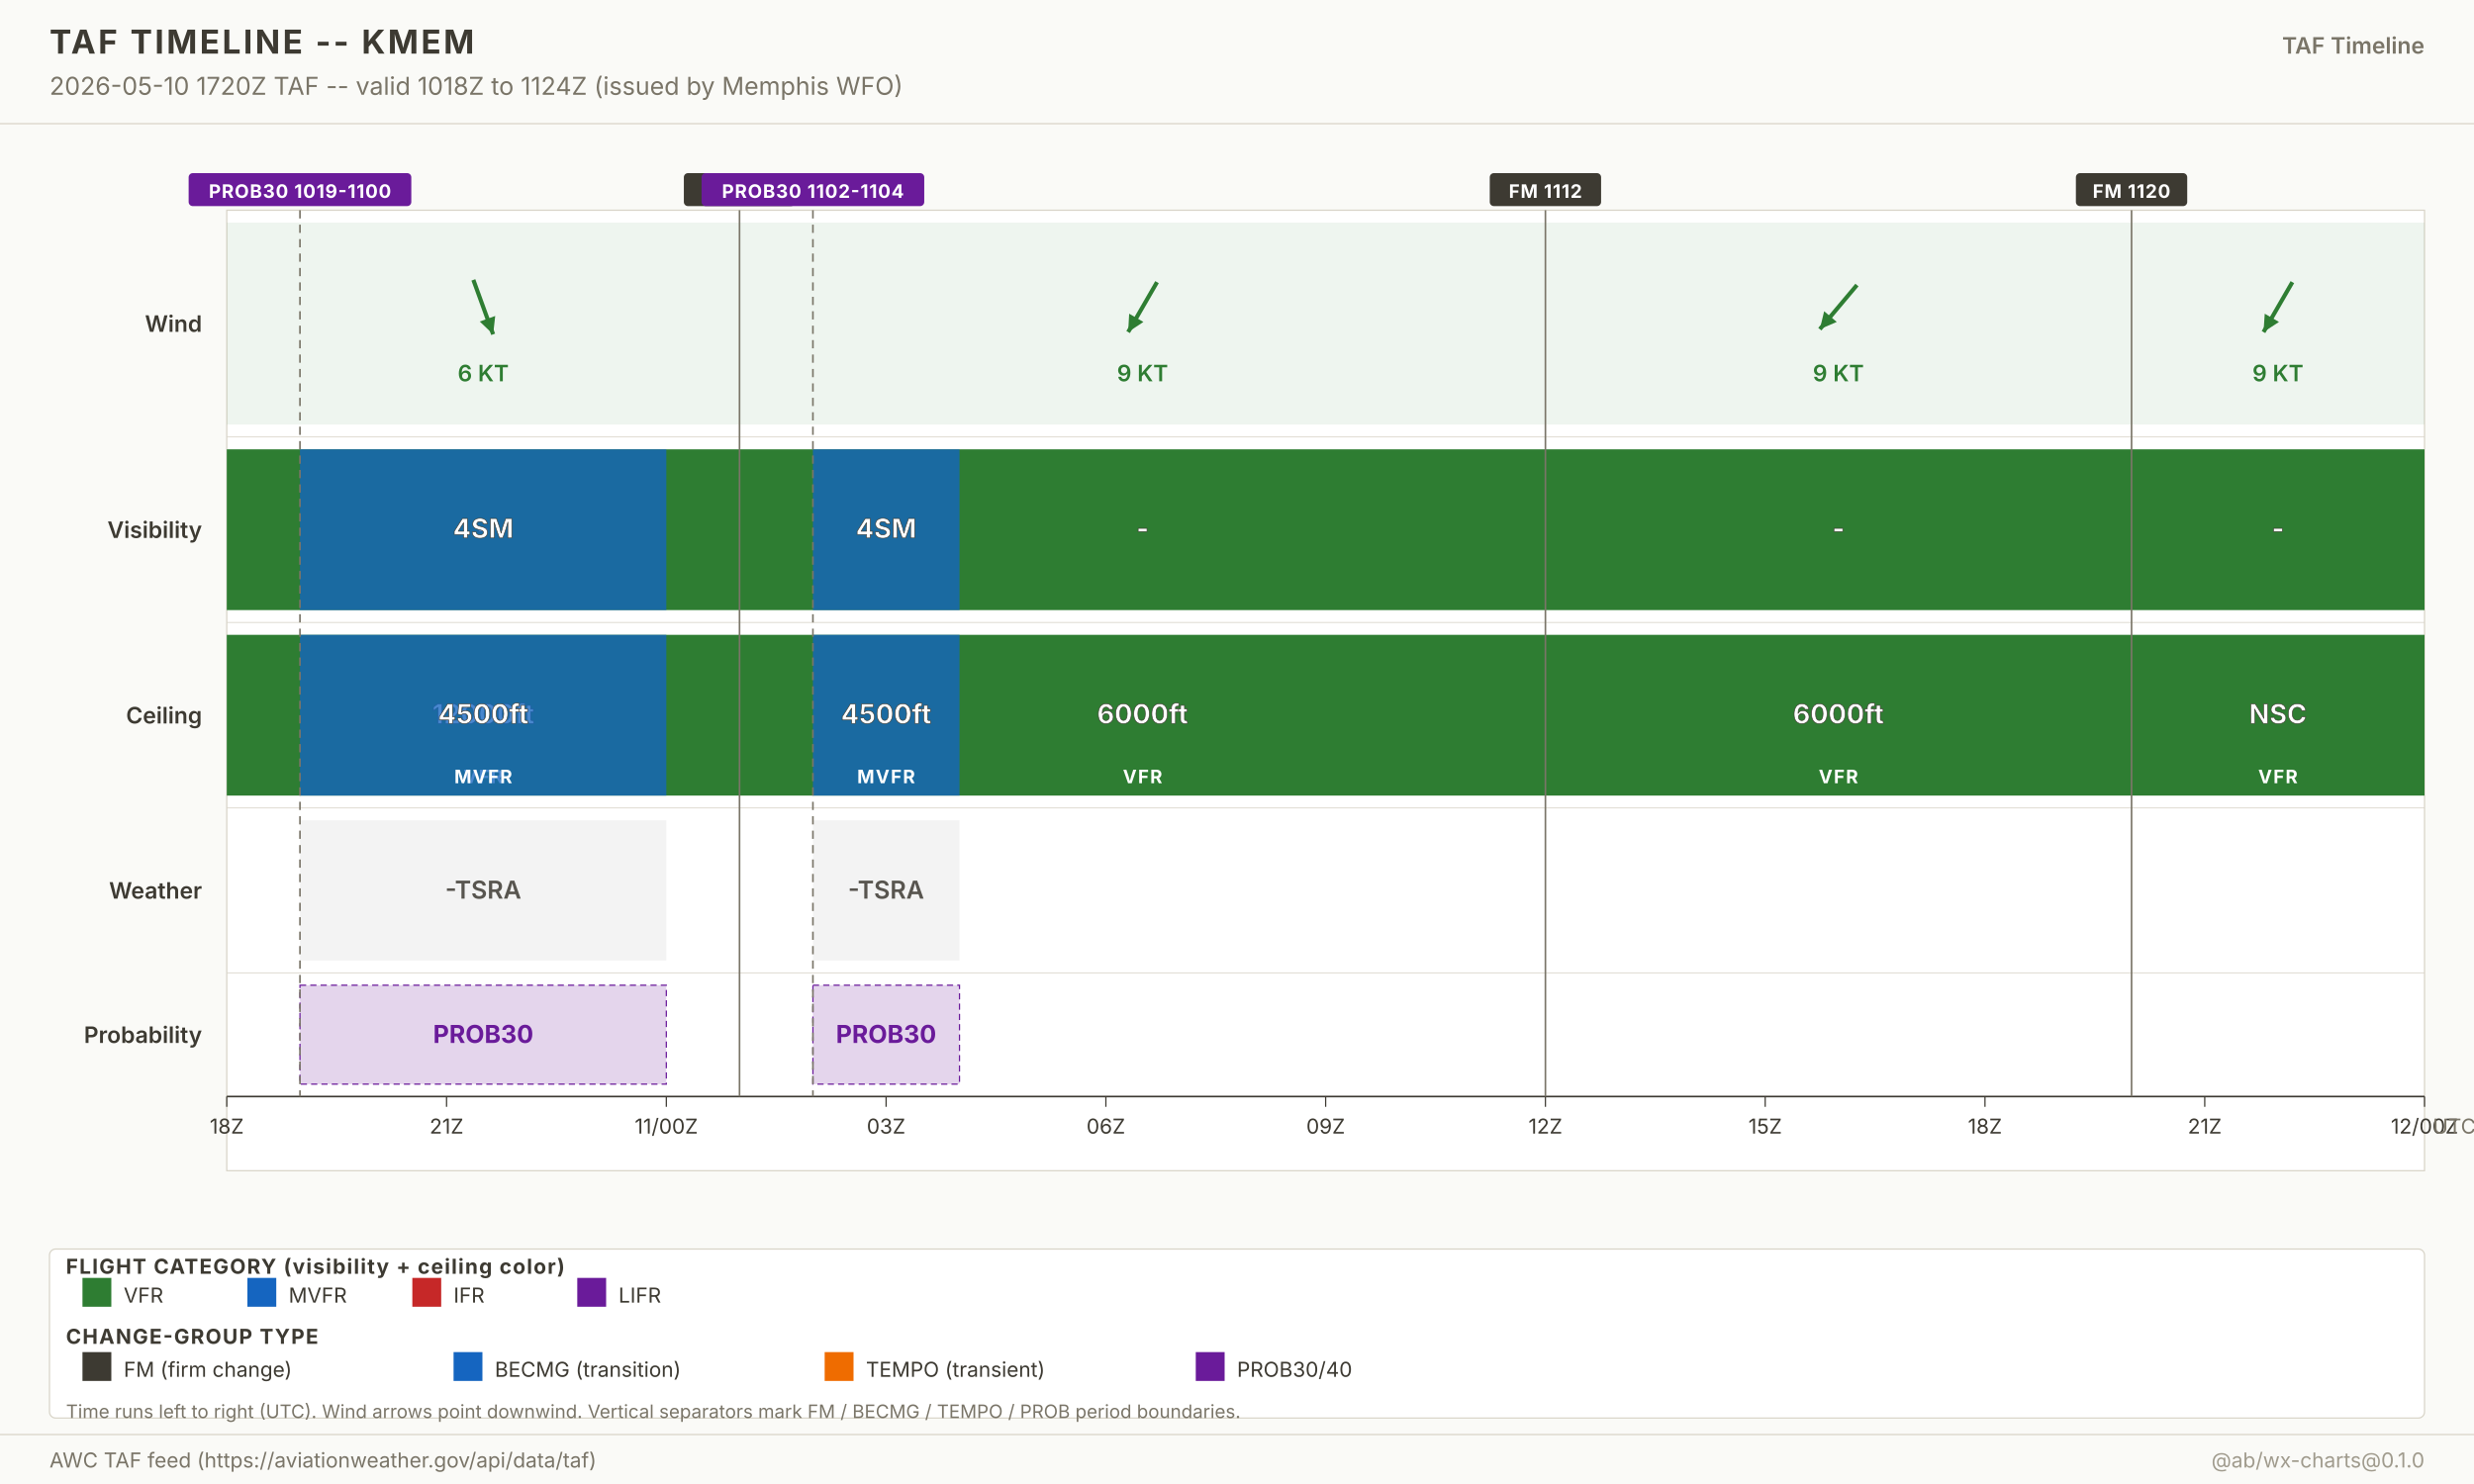
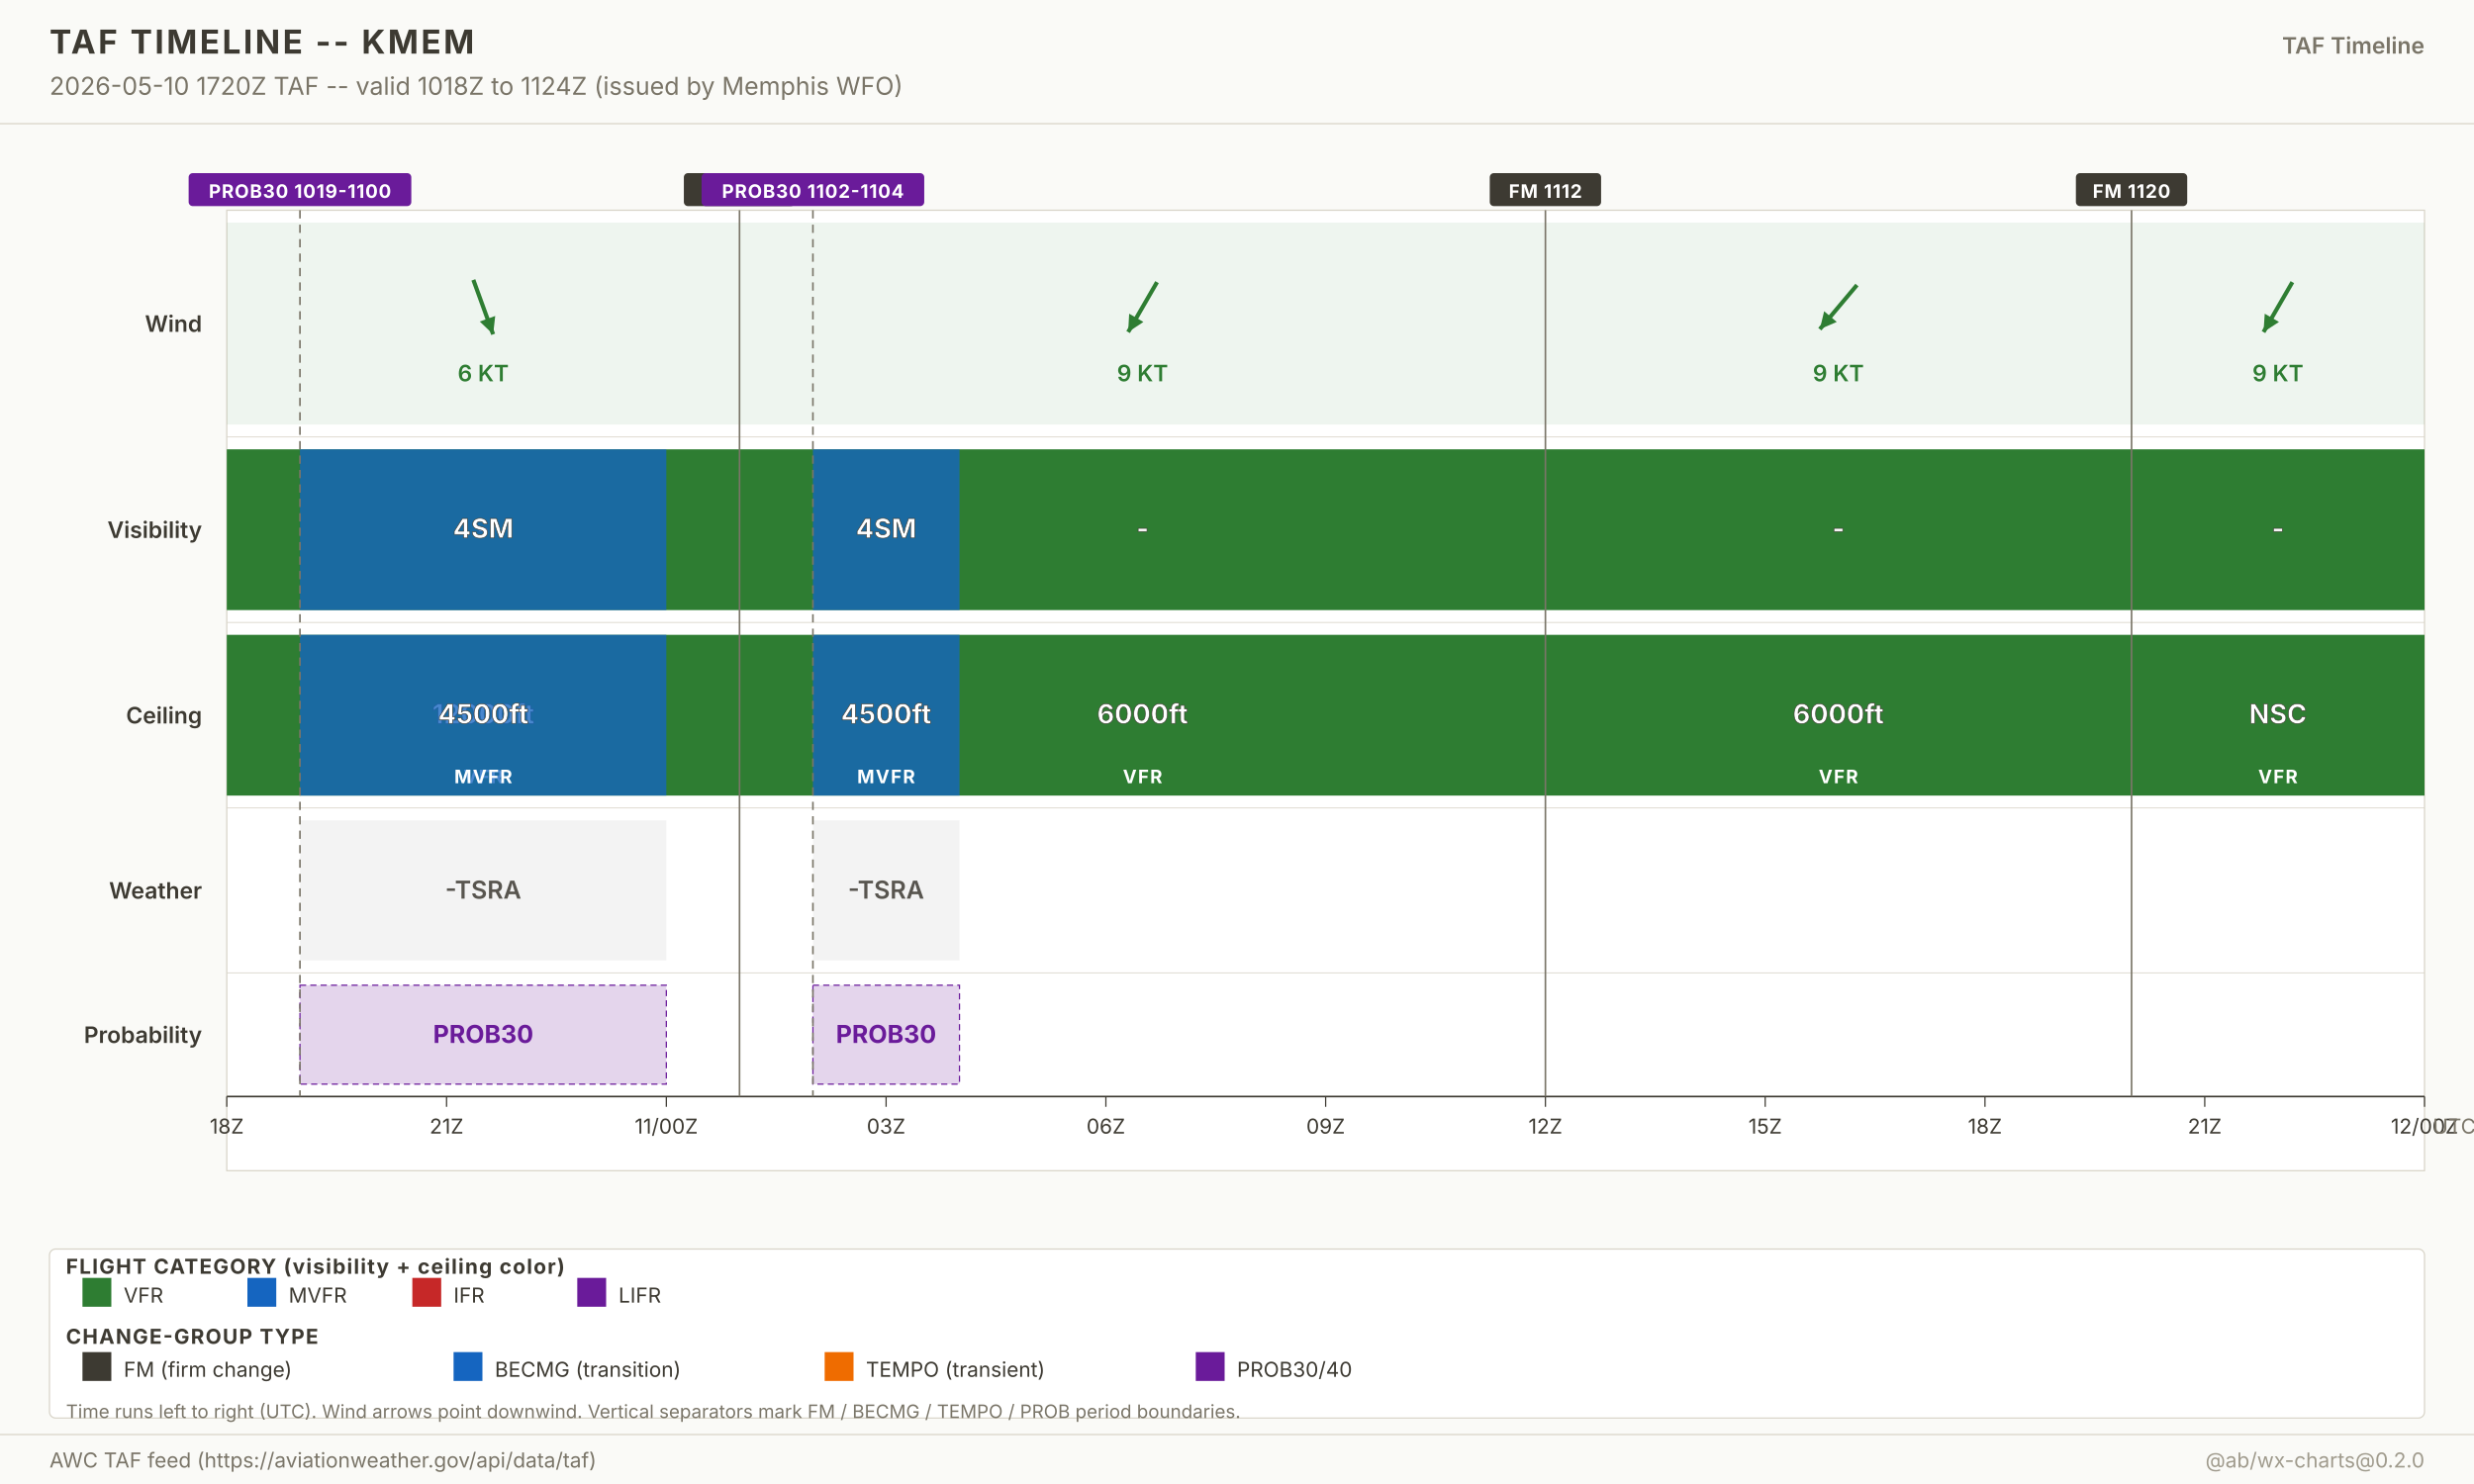
<svg xmlns="http://www.w3.org/2000/svg" width="1200" height="720" viewBox="0 0 1200 720" font-family="-apple-system, system-ui, sans-serif">
  <g class="layer-background">
    <rect x="0" y="0" width="1200" height="720" fill="#fafaf7" />
  </g>
  <g class="layer-graticule" />
+   <g class="layer-north-america-context" />
  <g class="layer-basemap-fill" />
  <g class="layer-basemap-borders" />
  <g class="layer-raster-overlay" />
  <g class="layer-basemap-re-stroke" />
  <g class="layer-vector-symbology">
    <g class="timeline-plot">
      <rect x="110" y="102" width="1066" height="466" fill="white" stroke="#d8d4c8" stroke-width="0.6" />
      <text x="98" y="161.0" text-anchor="end" font-size="11" font-weight="600" fill="#3d3a32">Wind</text>
      <rect x="110.0" y="108.0" width="248.7" height="98.0" fill="#2e7d32" fill-opacity="0.08" />
      <g opacity="1">
        <line x1="229.6" y1="135.8" x2="239.2" y2="162.2" stroke="#2e7d32" stroke-width="2" />
        <polygon points="239.2,162.2 232.7,156.0 240.2,153.3" fill="#2e7d32" />
      </g>
      <text x="234.4" y="185.0" text-anchor="middle" font-size="11" font-weight="600" fill="#2e7d32" opacity="1">6 KT</text>
      <rect x="358.7" y="108.0" width="390.9" height="98.0" fill="#2e7d32" fill-opacity="0.08" />
      <g opacity="1">
        <line x1="561.2" y1="136.9" x2="547.2" y2="161.1" stroke="#2e7d32" stroke-width="2" />
        <polygon points="547.2,161.1 547.7,152.2 554.6,156.2" fill="#2e7d32" />
      </g>
      <text x="554.2" y="185.0" text-anchor="middle" font-size="11" font-weight="600" fill="#2e7d32" opacity="1">9 KT</text>
      <rect x="749.6" y="108.0" width="284.3" height="98.0" fill="#2e7d32" fill-opacity="0.08" />
      <g opacity="1">
        <line x1="900.7" y1="138.3" x2="882.7" y2="159.7" stroke="#2e7d32" stroke-width="2" />
        <polygon points="882.7,159.7 884.8,151.0 890.9,156.2" fill="#2e7d32" />
      </g>
      <text x="891.7" y="185.0" text-anchor="middle" font-size="11" font-weight="600" fill="#2e7d32" opacity="1">9 KT</text>
      <rect x="1033.9" y="108.0" width="142.1" height="98.0" fill="#2e7d32" fill-opacity="0.08" />
      <g opacity="1">
        <line x1="1111.9" y1="136.9" x2="1097.9" y2="161.1" stroke="#2e7d32" stroke-width="2" />
        <polygon points="1097.9,161.1 1098.5,152.2 1105.4,156.2" fill="#2e7d32" />
      </g>
      <text x="1104.9" y="185.0" text-anchor="middle" font-size="11" font-weight="600" fill="#2e7d32" opacity="1">9 KT</text>
      <line x1="110" y1="212.0" x2="1176.0" y2="212.0" stroke="#d8d4c8" stroke-width="0.4" />
      <text x="98" y="261.0" text-anchor="end" font-size="11" font-weight="600" fill="#3d3a32">Visibility</text>
      <rect x="110.0" y="218.0" width="248.7" height="78.0" fill="#2e7d32" fill-opacity="1" />
      <text x="234.4" y="261.0" text-anchor="middle" font-size="13" font-weight="700" fill="white" stroke="#3d3a32" stroke-width="0.3">-</text>
      <rect x="145.5" y="218.0" width="177.7" height="78.0" fill="#1565c0" fill-opacity="0.78" />
      <text x="234.4" y="261.0" text-anchor="middle" font-size="13" font-weight="700" fill="white" stroke="#3d3a32" stroke-width="0.3">4SM</text>
      <rect x="358.7" y="218.0" width="390.9" height="78.0" fill="#2e7d32" fill-opacity="1" />
      <text x="554.2" y="261.0" text-anchor="middle" font-size="13" font-weight="700" fill="white" stroke="#3d3a32" stroke-width="0.3">-</text>
      <rect x="394.3" y="218.0" width="71.1" height="78.0" fill="#1565c0" fill-opacity="0.78" />
      <text x="429.8" y="261.0" text-anchor="middle" font-size="13" font-weight="700" fill="white" stroke="#3d3a32" stroke-width="0.3">4SM</text>
      <rect x="749.6" y="218.0" width="284.3" height="78.0" fill="#2e7d32" fill-opacity="1" />
      <text x="891.7" y="261.0" text-anchor="middle" font-size="13" font-weight="700" fill="white" stroke="#3d3a32" stroke-width="0.3">-</text>
      <rect x="1033.9" y="218.0" width="142.1" height="78.0" fill="#2e7d32" fill-opacity="1" />
      <text x="1104.9" y="261.0" text-anchor="middle" font-size="13" font-weight="700" fill="white" stroke="#3d3a32" stroke-width="0.3">-</text>
      <line x1="110" y1="302.0" x2="1176.0" y2="302.0" stroke="#d8d4c8" stroke-width="0.4" />
      <text x="98" y="351.0" text-anchor="end" font-size="11" font-weight="600" fill="#3d3a32">Ceiling</text>
      <rect x="110.0" y="308.0" width="248.7" height="78.0" fill="#2e7d32" fill-opacity="1" />
      <text x="234.4" y="351.0" text-anchor="middle" font-size="13" font-weight="700" fill="white" stroke="#3d3a32" stroke-width="0.3">12000ft</text>
      <text x="234.4" y="380.0" text-anchor="middle" font-size="9" font-weight="700" fill="white" letter-spacing="0.6">VFR</text>
      <rect x="145.5" y="308.0" width="177.7" height="78.0" fill="#1565c0" fill-opacity="0.78" />
      <text x="234.4" y="351.0" text-anchor="middle" font-size="13" font-weight="700" fill="white" stroke="#3d3a32" stroke-width="0.3">4500ft</text>
      <text x="234.4" y="380.0" text-anchor="middle" font-size="9" font-weight="700" fill="white" letter-spacing="0.6">MVFR</text>
      <rect x="358.7" y="308.0" width="390.9" height="78.0" fill="#2e7d32" fill-opacity="1" />
      <text x="554.2" y="351.0" text-anchor="middle" font-size="13" font-weight="700" fill="white" stroke="#3d3a32" stroke-width="0.3">6000ft</text>
      <text x="554.2" y="380.0" text-anchor="middle" font-size="9" font-weight="700" fill="white" letter-spacing="0.6">VFR</text>
      <rect x="394.3" y="308.0" width="71.1" height="78.0" fill="#1565c0" fill-opacity="0.78" />
      <text x="429.8" y="351.0" text-anchor="middle" font-size="13" font-weight="700" fill="white" stroke="#3d3a32" stroke-width="0.3">4500ft</text>
      <text x="429.8" y="380.0" text-anchor="middle" font-size="9" font-weight="700" fill="white" letter-spacing="0.6">MVFR</text>
      <rect x="749.6" y="308.0" width="284.3" height="78.0" fill="#2e7d32" fill-opacity="1" />
      <text x="891.7" y="351.0" text-anchor="middle" font-size="13" font-weight="700" fill="white" stroke="#3d3a32" stroke-width="0.3">6000ft</text>
      <text x="891.7" y="380.0" text-anchor="middle" font-size="9" font-weight="700" fill="white" letter-spacing="0.6">VFR</text>
      <rect x="1033.9" y="308.0" width="142.1" height="78.0" fill="#2e7d32" fill-opacity="1" />
      <text x="1104.9" y="351.0" text-anchor="middle" font-size="13" font-weight="700" fill="white" stroke="#3d3a32" stroke-width="0.3">NSC</text>
      <text x="1104.9" y="380.0" text-anchor="middle" font-size="9" font-weight="700" fill="white" letter-spacing="0.6">VFR</text>
      <line x1="110" y1="392.0" x2="1176.0" y2="392.0" stroke="#d8d4c8" stroke-width="0.4" />
      <text x="98" y="436.0" text-anchor="end" font-size="11" font-weight="600" fill="#3d3a32">Weather</text>
      <rect x="145.5" y="398.0" width="177.7" height="68.0" fill="#3d3a32" fill-opacity="0.06" />
      <text x="234.4" y="436.0" text-anchor="middle" font-size="12" font-weight="600" fill="#3d3a32" opacity="0.85">-TSRA</text>
      <rect x="394.3" y="398.0" width="71.1" height="68.0" fill="#3d3a32" fill-opacity="0.06" />
      <text x="429.8" y="436.0" text-anchor="middle" font-size="12" font-weight="600" fill="#3d3a32" opacity="0.85">-TSRA</text>
      <line x1="110" y1="472.0" x2="1176.0" y2="472.0" stroke="#d8d4c8" stroke-width="0.4" />
      <text x="98" y="506.0" text-anchor="end" font-size="11" font-weight="600" fill="#3d3a32">Probability</text>
      <rect x="145.5" y="478.0" width="177.7" height="48.0" fill="#6a1b9a" fill-opacity="0.18" stroke="#6a1b9a" stroke-width="0.6" stroke-dasharray="3,2" />
      <text x="234.4" y="506.0" text-anchor="middle" font-size="12" font-weight="700" fill="#6a1b9a">PROB30</text>
      <rect x="394.3" y="478.0" width="71.1" height="48.0" fill="#6a1b9a" fill-opacity="0.18" stroke="#6a1b9a" stroke-width="0.6" stroke-dasharray="3,2" />
      <text x="429.8" y="506.0" text-anchor="middle" font-size="12" font-weight="700" fill="#6a1b9a">PROB30</text>
      <line x1="110" y1="532.0" x2="1176.0" y2="532.0" stroke="#3d3a32" stroke-width="0.8" />
      <g class="time-axis">
        <line x1="110.0" y1="532.0" x2="110.0" y2="537.0" stroke="#3d3a32" stroke-width="0.6" />
        <text x="110.0" y="550.0" text-anchor="middle" font-size="10" fill="#3d3a32">18Z</text>
        <line x1="216.6" y1="532.0" x2="216.6" y2="537.0" stroke="#3d3a32" stroke-width="0.6" />
        <text x="216.6" y="550.0" text-anchor="middle" font-size="10" fill="#3d3a32">21Z</text>
        <line x1="323.2" y1="532.0" x2="323.2" y2="537.0" stroke="#3d3a32" stroke-width="0.6" />
        <text x="323.2" y="550.0" text-anchor="middle" font-size="10" fill="#3d3a32">11/00Z</text>
        <line x1="429.8" y1="532.0" x2="429.8" y2="537.0" stroke="#3d3a32" stroke-width="0.6" />
        <text x="429.8" y="550.0" text-anchor="middle" font-size="10" fill="#3d3a32">03Z</text>
        <line x1="536.4" y1="532.0" x2="536.4" y2="537.0" stroke="#3d3a32" stroke-width="0.6" />
        <text x="536.4" y="550.0" text-anchor="middle" font-size="10" fill="#3d3a32">06Z</text>
        <line x1="643.0" y1="532.0" x2="643.0" y2="537.0" stroke="#3d3a32" stroke-width="0.6" />
        <text x="643.0" y="550.0" text-anchor="middle" font-size="10" fill="#3d3a32">09Z</text>
        <line x1="749.6" y1="532.0" x2="749.6" y2="537.0" stroke="#3d3a32" stroke-width="0.6" />
        <text x="749.6" y="550.0" text-anchor="middle" font-size="10" fill="#3d3a32">12Z</text>
        <line x1="856.2" y1="532.0" x2="856.2" y2="537.0" stroke="#3d3a32" stroke-width="0.6" />
        <text x="856.2" y="550.0" text-anchor="middle" font-size="10" fill="#3d3a32">15Z</text>
        <line x1="962.8" y1="532.0" x2="962.8" y2="537.0" stroke="#3d3a32" stroke-width="0.6" />
        <text x="962.8" y="550.0" text-anchor="middle" font-size="10" fill="#3d3a32">18Z</text>
        <line x1="1069.4" y1="532.0" x2="1069.4" y2="537.0" stroke="#3d3a32" stroke-width="0.6" />
        <text x="1069.4" y="550.0" text-anchor="middle" font-size="10" fill="#3d3a32">21Z</text>
        <line x1="1176.0" y1="532.0" x2="1176.0" y2="537.0" stroke="#3d3a32" stroke-width="0.6" />
        <text x="1176.0" y="550.0" text-anchor="middle" font-size="10" fill="#3d3a32">12/00Z</text>
        <text x="1180.0" y="550.0" font-size="10" fill="#7a7568">UTC</text>
      </g>
    </g>
  </g>
  <g class="layer-point-symbology">
    <line x1="145.5" y1="102.0" x2="145.5" y2="532.0" stroke="#7a7568" stroke-width="0.8" stroke-dasharray="4,3" />
    <g class="period-badge">
      <rect x="91.5" y="84.0" width="108.0" height="16" fill="#6a1b9a" rx="2" />
      <text x="145.5" y="96.0" text-anchor="middle" font-size="9" font-weight="700" fill="white" letter-spacing="0.4">PROB30 1019-1100</text>
    </g>
    <line x1="358.7" y1="102.0" x2="358.7" y2="532.0" stroke="#7a7568" stroke-width="0.8" />
    <g class="period-badge">
      <rect x="331.7" y="84.0" width="54.0" height="16" fill="#3d3a32" rx="2" />
      <text x="358.7" y="96.0" text-anchor="middle" font-size="9" font-weight="700" fill="white" letter-spacing="0.4">FM 1101</text>
    </g>
    <line x1="394.3" y1="102.0" x2="394.3" y2="532.0" stroke="#7a7568" stroke-width="0.8" stroke-dasharray="4,3" />
    <g class="period-badge">
      <rect x="340.3" y="84.0" width="108.0" height="16" fill="#6a1b9a" rx="2" />
      <text x="394.3" y="96.0" text-anchor="middle" font-size="9" font-weight="700" fill="white" letter-spacing="0.4">PROB30 1102-1104</text>
    </g>
    <line x1="749.6" y1="102.0" x2="749.6" y2="532.0" stroke="#7a7568" stroke-width="0.8" />
    <g class="period-badge">
      <rect x="722.6" y="84.0" width="54.0" height="16" fill="#3d3a32" rx="2" />
      <text x="749.6" y="96.0" text-anchor="middle" font-size="9" font-weight="700" fill="white" letter-spacing="0.4">FM 1112</text>
    </g>
    <line x1="1033.9" y1="102.0" x2="1033.9" y2="532.0" stroke="#7a7568" stroke-width="0.8" />
    <g class="period-badge">
      <rect x="1006.9" y="84.0" width="54.0" height="16" fill="#3d3a32" rx="2" />
      <text x="1033.9" y="96.0" text-anchor="middle" font-size="9" font-weight="700" fill="white" letter-spacing="0.4">FM 1120</text>
    </g>
  </g>
  <g class="layer-chrome">
    <g class="chrome-title">
      <rect x="0" y="0" width="1200" height="60" fill="#fafaf7" />
      <line x1="0" y1="60" x2="1200" y2="60" stroke="#d8d4c8" stroke-width="0.6" />
      <text x="24" y="26" font-size="16" font-weight="700" fill="#3d3a32" letter-spacing="1.2">TAF TIMELINE -- KMEM</text>
      <text x="24" y="46" font-size="12" fill="#7a7568">2026-05-10 1720Z TAF -- valid 1018Z to 1124Z (issued by Memphis WFO)</text>
      <text x="1176" y="26" text-anchor="end" font-size="11" font-weight="600" fill="#7a7568">TAF Timeline</text>
    </g>
    <g class="footer-taf-legend">
      <rect x="24" y="606" width="1152" height="82" fill="white" fill-opacity="0.94" stroke="#d8d4c8" stroke-width="0.6" rx="3" />
      <text x="32" y="618.0" font-size="10" font-weight="700" fill="#3d3a32" letter-spacing="0.6">FLIGHT CATEGORY (visibility + ceiling color)</text>
      <rect x="40" y="620.0" width="14" height="14" fill="#2e7d32" />
      <text x="60" y="632.0" font-size="10" fill="#3d3a32">VFR</text>
      <rect x="120" y="620.0" width="14" height="14" fill="#1565c0" />
      <text x="140" y="632.0" font-size="10" fill="#3d3a32">MVFR</text>
      <rect x="200" y="620.0" width="14" height="14" fill="#c62828" />
      <text x="220" y="632.0" font-size="10" fill="#3d3a32">IFR</text>
      <rect x="280" y="620.0" width="14" height="14" fill="#6a1b9a" />
      <text x="300" y="632.0" font-size="10" fill="#3d3a32">LIFR</text>
      <text x="32" y="652.0" font-size="10" font-weight="700" fill="#3d3a32" letter-spacing="0.6">CHANGE-GROUP TYPE</text>
      <rect x="40" y="656.0" width="14" height="14" fill="#3d3a32" />
      <text x="60" y="668.0" font-size="10" fill="#3d3a32">FM (firm change)</text>
      <rect x="220" y="656.0" width="14" height="14" fill="#1565c0" />
      <text x="240" y="668.0" font-size="10" fill="#3d3a32">BECMG (transition)</text>
      <rect x="400" y="656.0" width="14" height="14" fill="#ef6c00" />
      <text x="420" y="668.0" font-size="10" fill="#3d3a32">TEMPO (transient)</text>
      <rect x="580" y="656.0" width="14" height="14" fill="#6a1b9a" />
      <text x="600" y="668.0" font-size="10" fill="#3d3a32">PROB30/40</text>
      <text x="32" y="688.0" font-size="9" fill="#7a7568">Time runs left to right (UTC). Wind arrows point downwind. Vertical separators mark FM / BECMG / TEMPO / PROB period boundaries.</text>
    </g>
    <g class="chrome-footer">
      <rect x="0" y="696" width="1200" height="24" fill="#fafaf7" />
      <line x1="0" y1="696" x2="1200" y2="696" stroke="#d8d4c8" stroke-width="0.6" />
      <text x="24" y="712" font-size="10" fill="#7a7568">AWC TAF feed (https://aviationweather.gov/api/data/taf)</text>
-       <text x="1176" y="712" text-anchor="end" font-size="10" fill="#a09b8d">@ab/wx-charts@0.1.0</text>
+       <text x="1176" y="712" text-anchor="end" font-size="10" fill="#a09b8d">@ab/wx-charts@0.2.0</text>
    </g>
  </g>
</svg>
